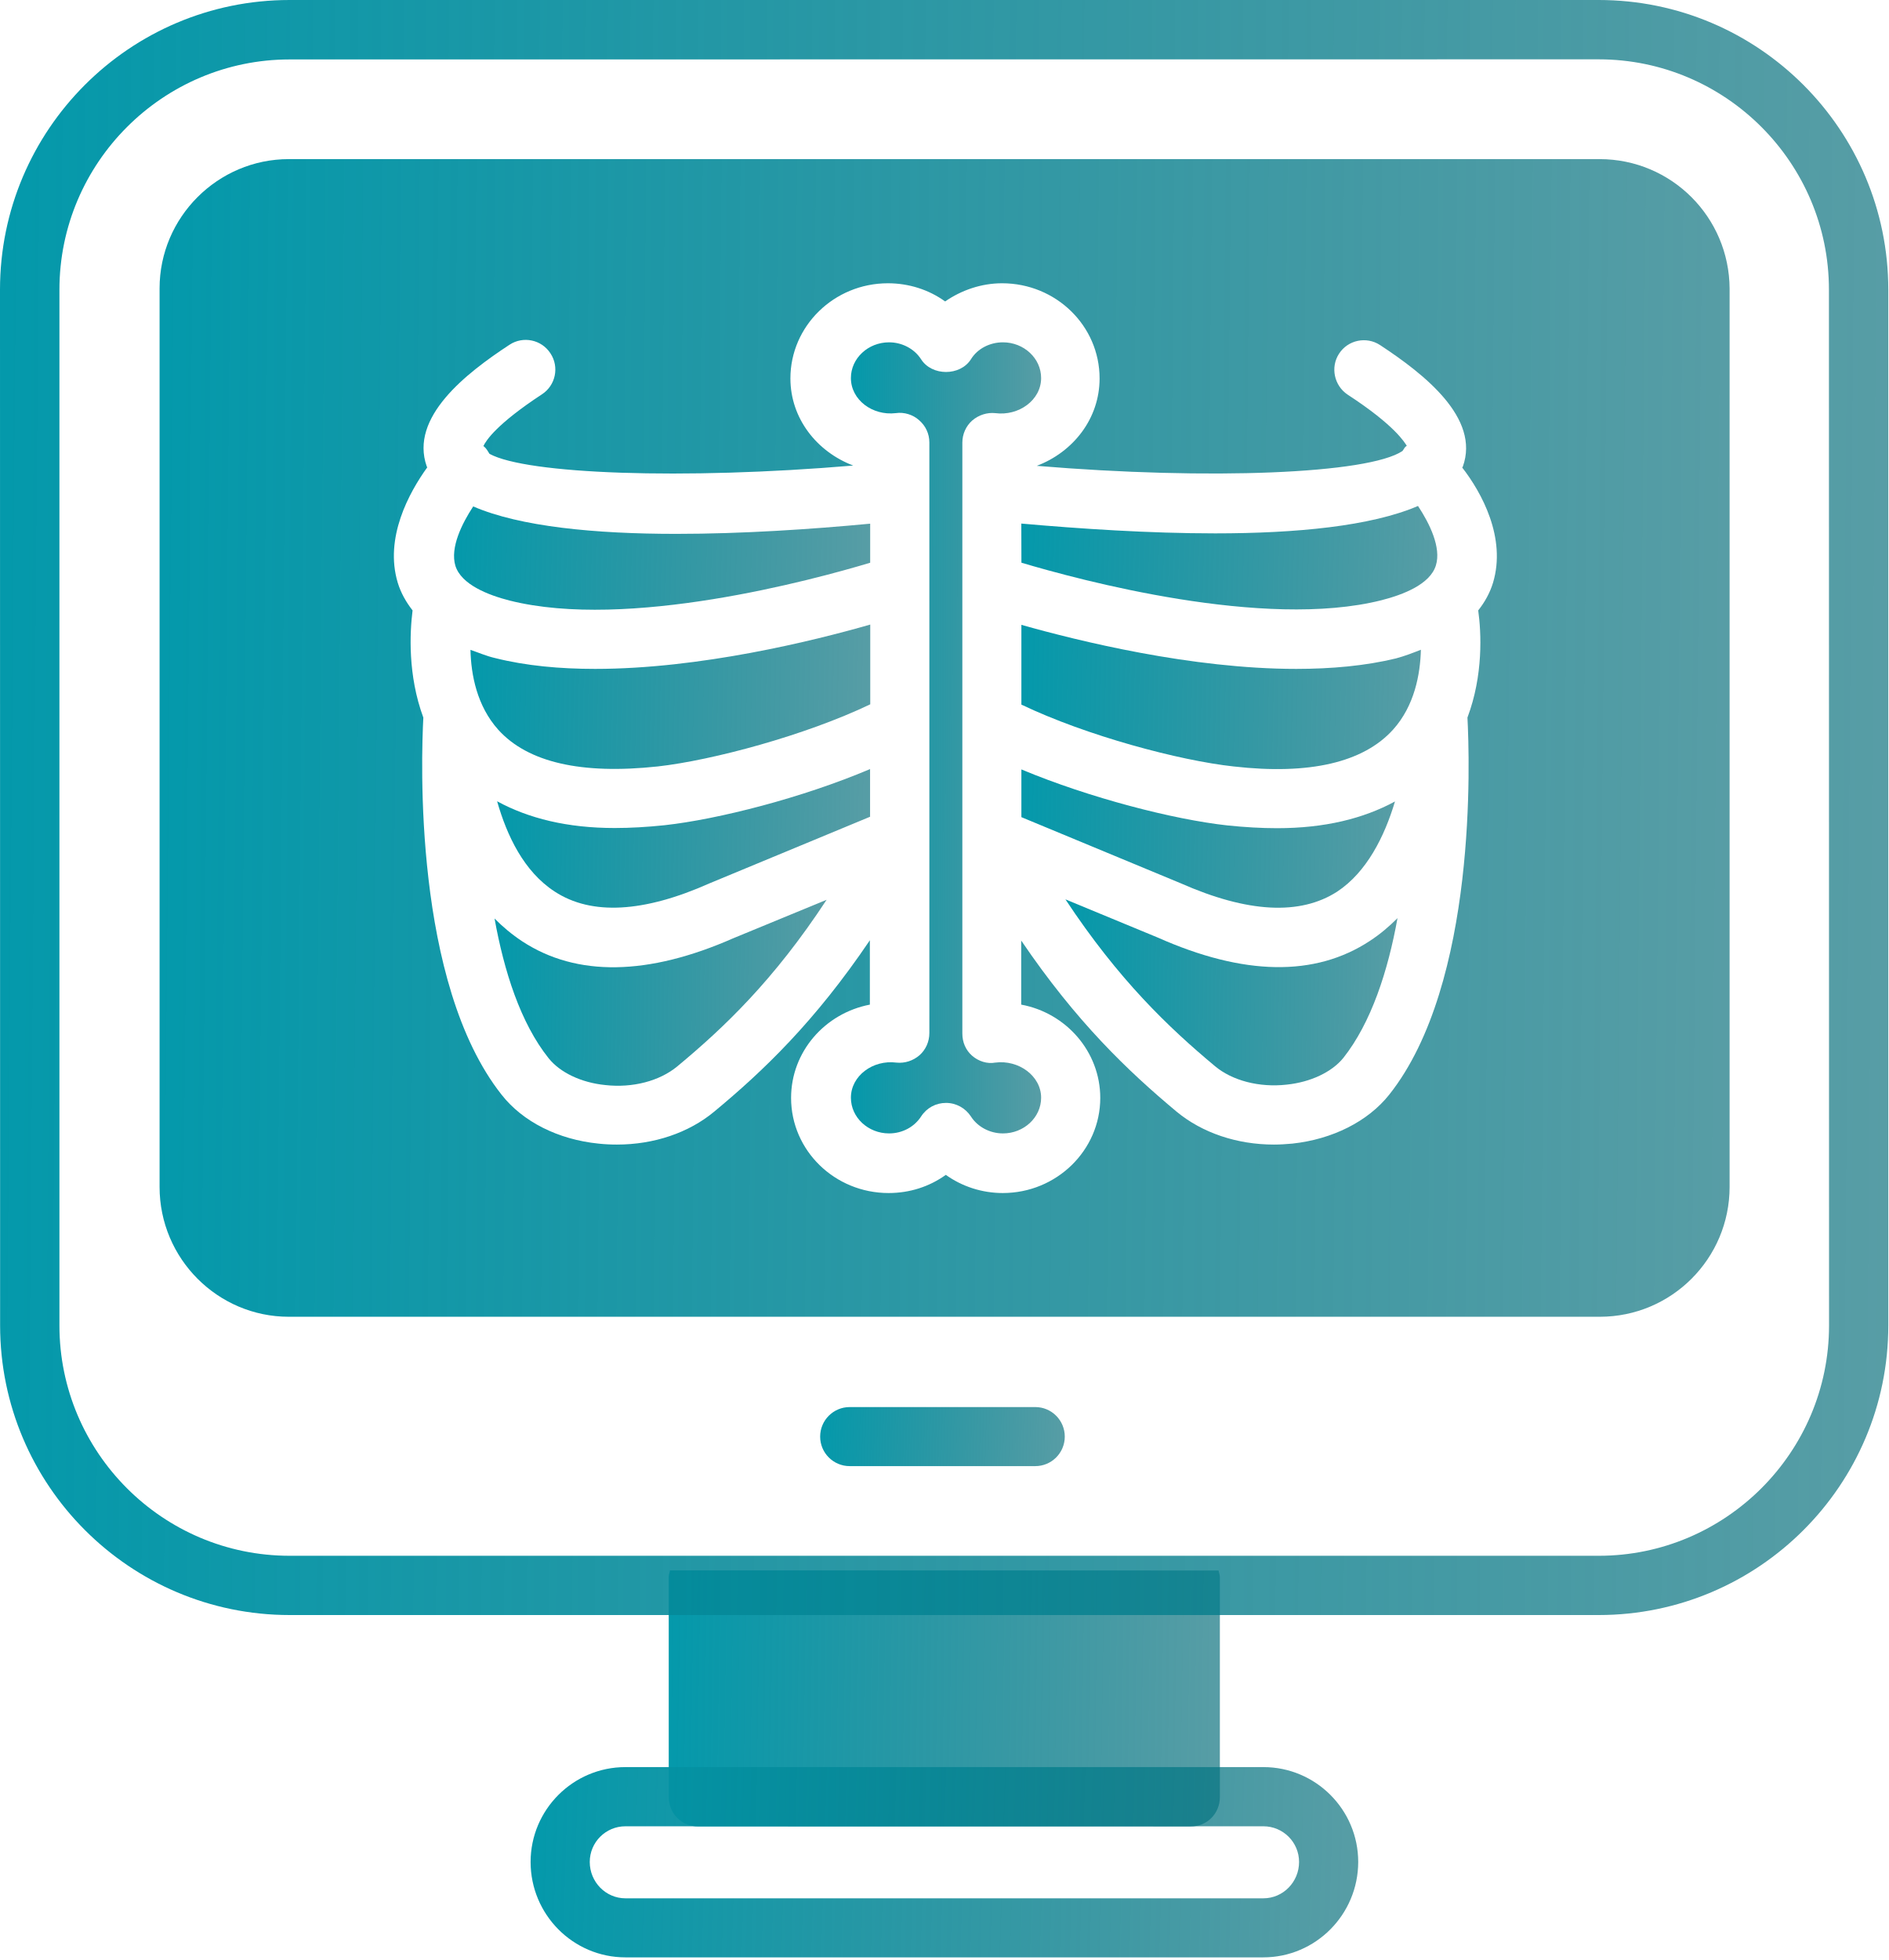
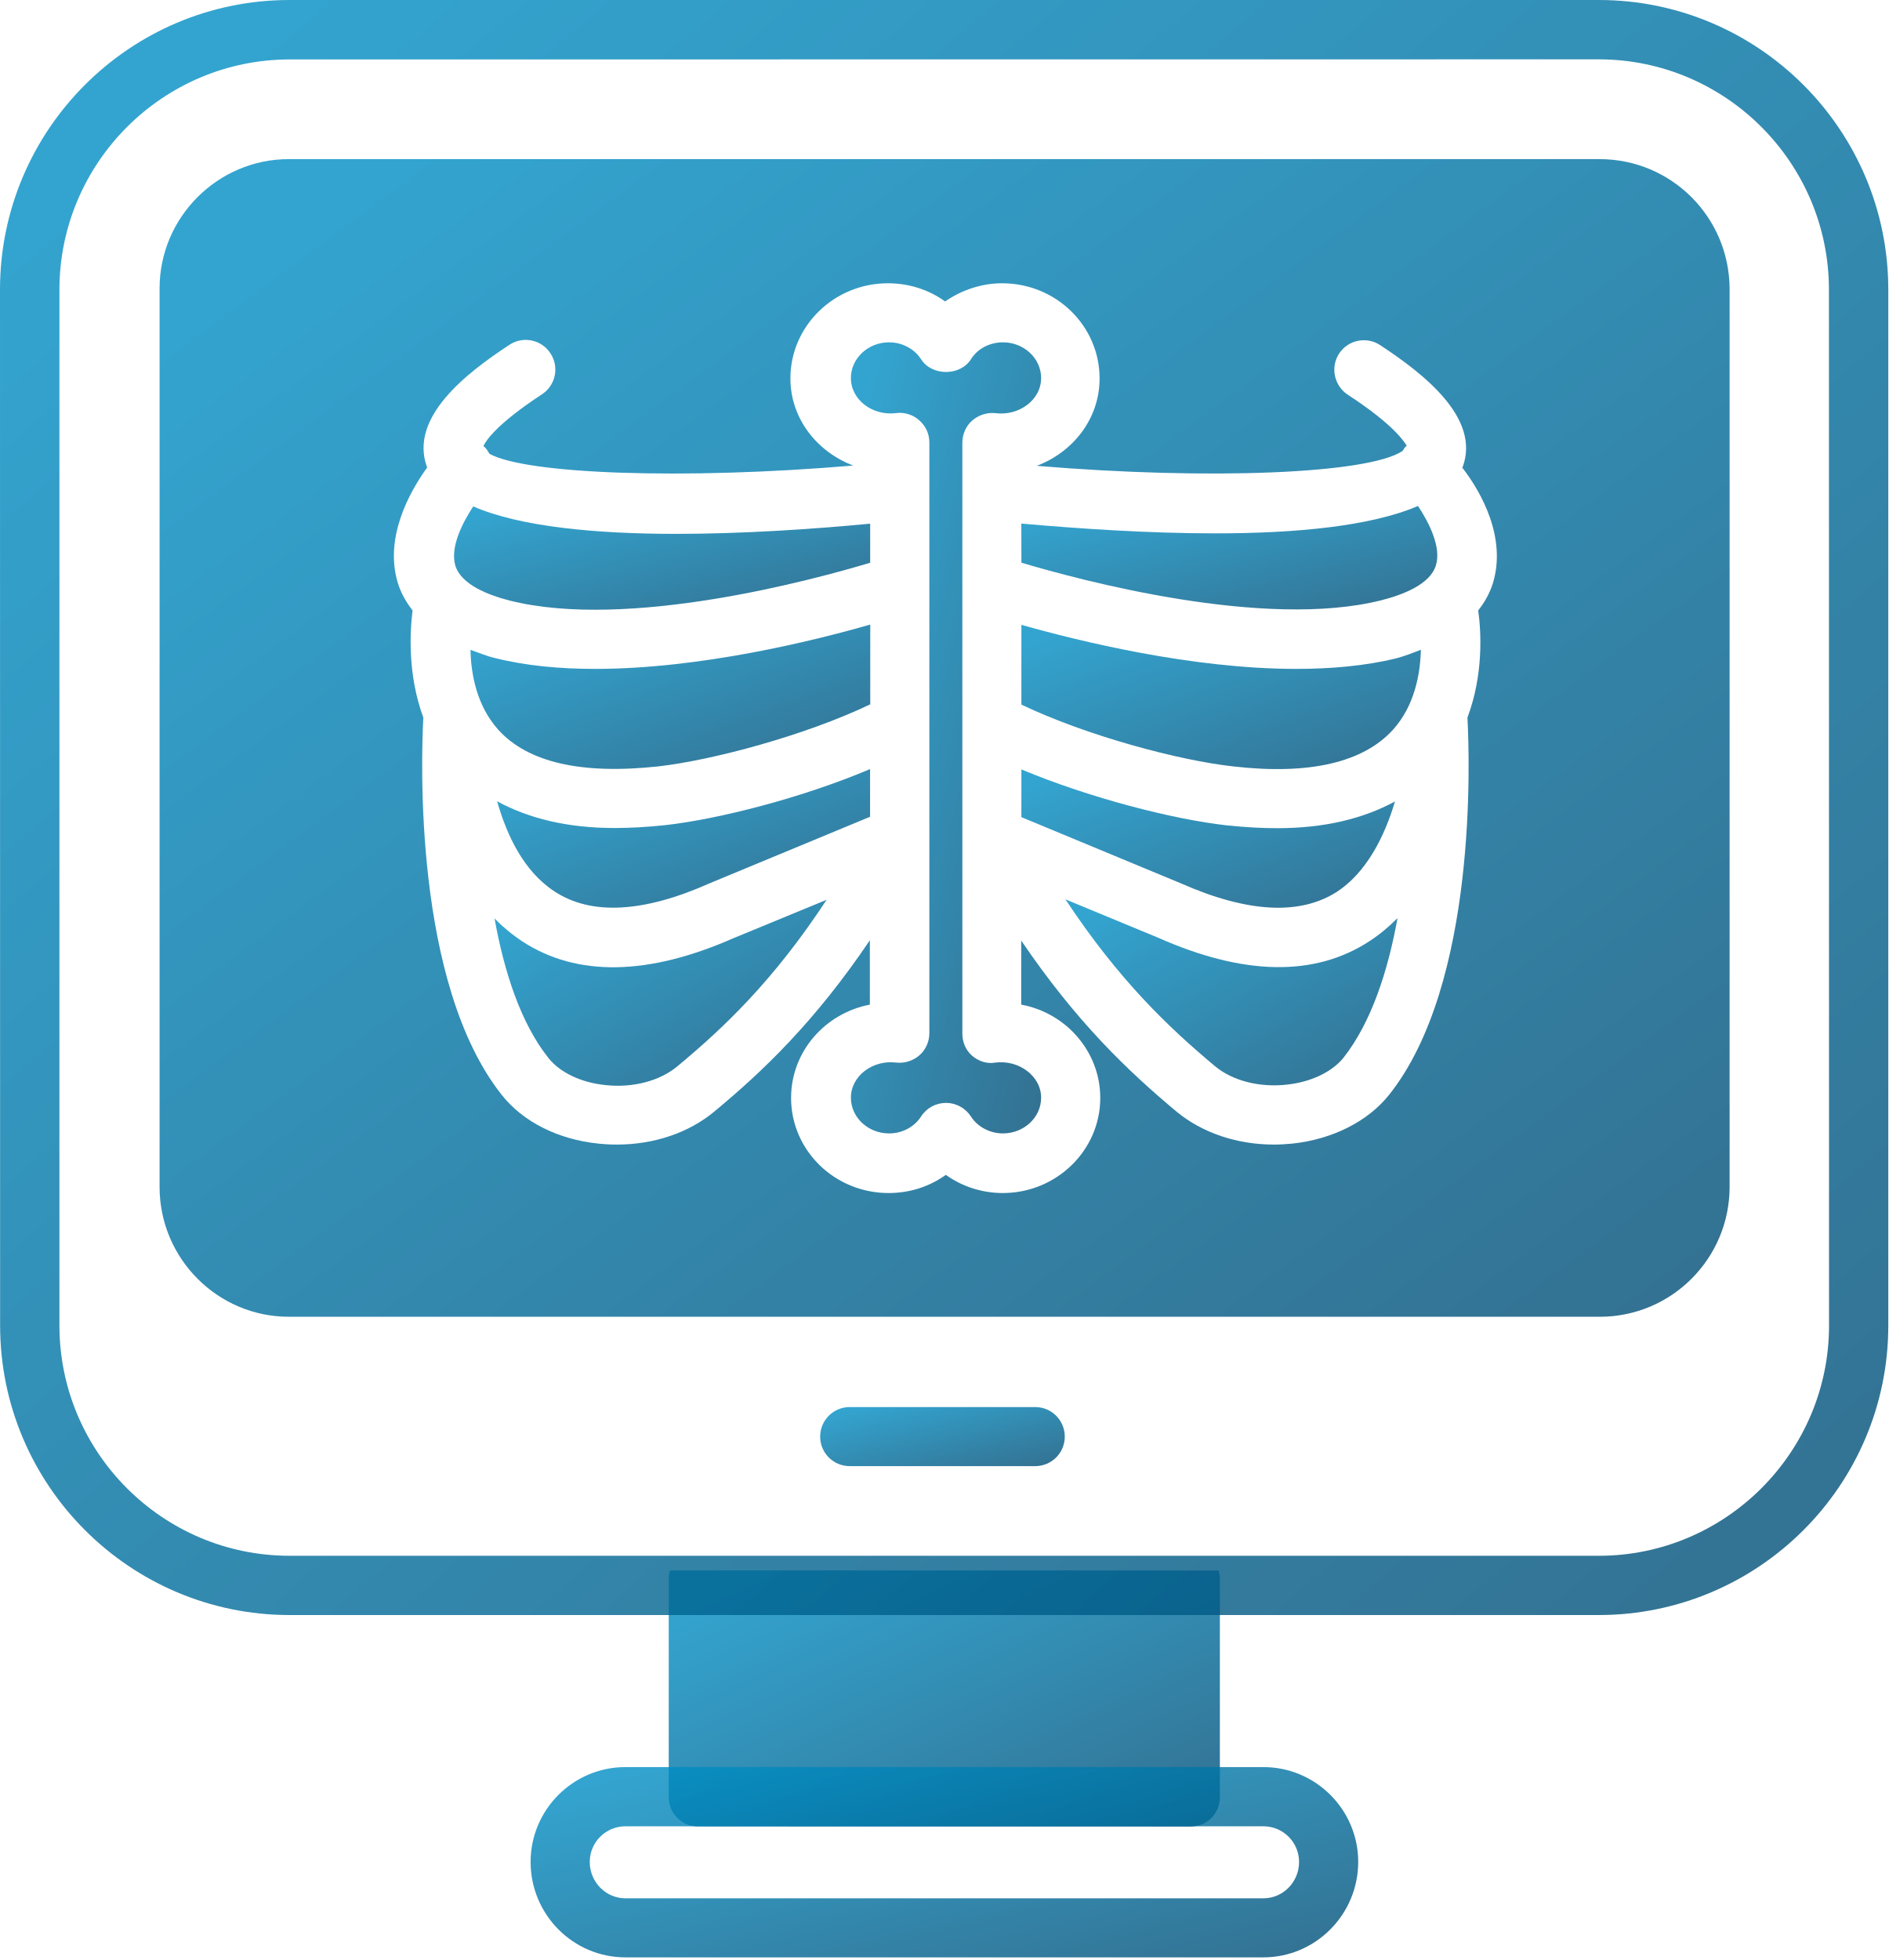
<svg xmlns="http://www.w3.org/2000/svg" width="53" height="55" viewBox="0 0 53 55" fill="none">
-   <path d="M18.805 44.067C18.797 44.127 18.77 44.181 18.77 44.248V50.424C18.77 50.891 19.131 51.253 19.598 51.253L33.41 51.255C33.877 51.255 34.239 50.894 34.239 50.427V44.251C34.239 44.191 34.212 44.129 34.203 44.07L18.805 44.067Z" fill="url(#paint0_linear_6125_204)" />
-   <path d="M44.872 45.32H8.13C3.647 45.32 0.003 41.676 0.003 37.193L0 8.128C0 3.644 3.644 0 8.128 0H44.872C49.356 0 53 3.644 53 8.128V37.193C53.003 41.676 49.356 45.32 44.872 45.32ZM8.13 1.668C4.573 1.668 1.668 4.57 1.668 8.13V37.195C1.668 40.753 4.562 43.657 8.13 43.657H44.875C48.433 43.657 51.337 40.755 51.337 37.195L51.334 8.127C51.334 4.57 48.433 1.665 44.872 1.665L8.13 1.668Z" fill="url(#paint1_linear_6125_204)" />
-   <path d="M35.458 54.926H17.554C16.086 54.926 14.893 53.725 14.893 52.249C14.893 50.781 16.086 49.587 17.554 49.587H35.461C36.929 49.587 38.122 50.781 38.122 52.249C38.12 53.725 36.926 54.926 35.458 54.926ZM17.554 51.248C17.001 51.248 16.553 51.696 16.553 52.249C16.553 52.81 17.001 53.269 17.554 53.269H35.461C36.014 53.269 36.462 52.81 36.462 52.249C36.462 51.696 36.014 51.248 35.461 51.248H17.554Z" fill="url(#paint2_linear_6125_204)" />
-   <path d="M29.058 41.141H23.848C23.389 41.141 23.02 40.769 23.02 40.313C23.02 39.854 23.392 39.484 23.848 39.484H29.058C29.517 39.484 29.886 39.857 29.886 40.313C29.886 40.769 29.517 41.141 29.058 41.141Z" fill="url(#paint3_linear_6125_204)" />
-   <path d="M36.382 18.77C33.438 18.77 30.266 17.985 28.668 17.534V19.772C30.49 20.644 33.1 21.343 34.628 21.508C36.76 21.75 38.272 21.394 39.103 20.471C39.7 19.807 39.864 18.924 39.881 18.233C39.657 18.32 39.441 18.406 39.181 18.476C38.326 18.684 37.368 18.77 36.382 18.77Z" fill="url(#paint4_linear_6125_204)" />
-   <path d="M14.658 26.415C14.372 26.226 14.113 26.01 13.881 25.775C14.148 27.252 14.607 28.704 15.4 29.697C15.719 30.094 16.308 30.38 16.99 30.448C17.76 30.534 18.51 30.334 19.004 29.929C20.316 28.841 21.717 27.511 23.201 25.249L20.583 26.328C18.192 27.381 16.186 27.416 14.658 26.415Z" fill="url(#paint5_linear_6125_204)" />
-   <path d="M18.65 23.157C18.159 23.208 17.692 23.235 17.252 23.235C15.929 23.235 14.841 22.968 13.953 22.485C14.228 23.451 14.704 24.455 15.567 25.017C16.596 25.692 18.064 25.613 19.921 24.785L24.421 22.919V21.581C22.52 22.388 20.153 22.992 18.65 23.157Z" fill="url(#paint6_linear_6125_204)" />
-   <path d="M18.466 21.507C19.994 21.335 22.604 20.636 24.426 19.764V17.526C22.828 17.985 19.648 18.77 16.703 18.77C15.718 18.77 14.768 18.684 13.904 18.468C13.645 18.409 13.429 18.311 13.205 18.236C13.221 18.935 13.386 19.807 13.982 20.474C14.811 21.394 16.315 21.739 18.466 21.507Z" fill="url(#paint7_linear_6125_204)" />
-   <path d="M28.669 15.79C30.294 16.274 35.476 17.675 38.775 16.843C39.387 16.687 40.141 16.395 40.302 15.866C40.459 15.364 40.122 14.684 39.8 14.198C38.478 14.767 36.372 14.967 34.108 14.967C32.251 14.967 30.315 14.838 28.666 14.692L28.669 15.79Z" fill="url(#paint8_linear_6125_204)" />
-   <path d="M12.782 15.877C12.947 16.403 13.697 16.698 14.31 16.854C17.619 17.683 22.81 16.276 24.424 15.791V14.695C22.775 14.851 20.84 14.981 18.975 14.981C16.713 14.981 14.597 14.781 13.282 14.211C12.966 14.692 12.629 15.367 12.782 15.877Z" fill="url(#paint9_linear_6125_204)" />
-   <path d="M32.496 26.309L29.904 25.237C31.4 27.499 32.798 28.83 34.102 29.918C34.585 30.323 35.346 30.523 36.115 30.436C36.79 30.366 37.384 30.082 37.705 29.686C38.491 28.692 38.958 27.24 39.225 25.764C38.993 25.996 38.742 26.212 38.447 26.404C36.909 27.416 34.906 27.381 32.496 26.309Z" fill="url(#paint10_linear_6125_204)" />
-   <path d="M44.894 4.465H8.106C6.112 4.465 4.479 6.098 4.479 8.092V33.306C4.479 35.319 6.112 36.95 8.106 36.95H44.902C46.916 36.95 48.546 35.316 48.546 33.306V8.103C48.538 6.097 46.916 4.465 44.894 4.465ZM41.906 16.352C41.819 16.638 41.674 16.897 41.49 17.129C41.577 17.75 41.636 18.943 41.188 20.136C41.247 21.267 41.474 27.591 38.993 30.717C38.397 31.467 37.404 31.969 36.273 32.091C36.1 32.107 35.927 32.118 35.754 32.118C34.718 32.118 33.741 31.788 33.025 31.195C31.66 30.056 30.21 28.674 28.663 26.393V28.191C29.924 28.423 30.882 29.513 30.882 30.809C30.882 32.277 29.657 33.478 28.145 33.478C27.568 33.478 27.006 33.297 26.547 32.968C26.088 33.297 25.538 33.478 24.941 33.478C23.43 33.478 22.204 32.285 22.204 30.809C22.204 29.513 23.154 28.433 24.415 28.191V26.385C22.868 28.674 21.419 30.056 20.045 31.195C19.327 31.791 18.352 32.118 17.316 32.118C17.143 32.118 16.97 32.11 16.798 32.091C15.667 31.977 14.673 31.478 14.077 30.717C11.599 27.58 11.823 21.267 11.882 20.136C11.442 18.943 11.502 17.753 11.58 17.129C11.399 16.897 11.251 16.638 11.164 16.352C10.784 15.091 11.483 13.82 11.993 13.113C11.993 13.105 11.977 13.097 11.977 13.086C11.494 11.712 13.073 10.478 14.301 9.674C14.681 9.423 15.2 9.528 15.451 9.917C15.702 10.297 15.597 10.816 15.208 11.067C13.947 11.895 13.645 12.354 13.567 12.519C13.567 12.519 13.575 12.527 13.583 12.527C13.653 12.586 13.696 12.665 13.739 12.735C14.776 13.305 19.165 13.469 23.948 13.064C22.927 12.676 22.185 11.742 22.185 10.619C22.185 9.15 23.41 7.949 24.922 7.949C25.511 7.949 26.072 8.13 26.528 8.459C26.987 8.141 27.548 7.949 28.126 7.949C29.638 7.949 30.863 9.142 30.863 10.619C30.863 11.75 30.121 12.684 29.1 13.072C33.954 13.477 38.402 13.296 39.363 12.657C39.398 12.614 39.414 12.57 39.45 12.535C39.458 12.527 39.477 12.519 39.485 12.508C39.425 12.422 39.166 11.947 37.827 11.075C37.447 10.824 37.336 10.306 37.584 9.925C37.836 9.536 38.354 9.434 38.734 9.682C39.971 10.495 41.55 11.728 41.058 13.094C41.058 13.102 41.042 13.11 41.042 13.121C41.585 13.82 42.284 15.089 41.906 16.352Z" fill="url(#paint11_linear_6125_204)" />
-   <path d="M37.529 25.022C38.358 24.477 38.86 23.475 39.154 22.49C38.264 22.973 37.176 23.24 35.845 23.24C35.405 23.24 34.938 23.213 34.447 23.162C32.944 22.997 30.587 22.393 28.668 21.591V22.93L33.143 24.787C35.025 25.618 36.493 25.689 37.529 25.022Z" fill="url(#paint12_linear_6125_204)" />
-   <path d="M27.287 29.627C27.106 29.47 27.011 29.246 27.011 29.006V12.422C27.011 12.179 27.114 11.955 27.287 11.801C27.468 11.644 27.71 11.569 27.934 11.593C28.59 11.68 29.222 11.231 29.222 10.608C29.222 10.055 28.739 9.606 28.15 9.606C27.778 9.606 27.432 9.787 27.252 10.082C26.949 10.557 26.156 10.557 25.853 10.082C25.664 9.787 25.319 9.606 24.954 9.606C24.366 9.606 23.883 10.055 23.883 10.608C23.883 11.221 24.488 11.671 25.143 11.593C25.375 11.558 25.627 11.636 25.799 11.793C25.98 11.949 26.085 12.173 26.085 12.414V28.989C26.085 29.232 25.983 29.456 25.81 29.61C25.629 29.767 25.394 29.842 25.162 29.818C24.498 29.732 23.883 30.191 23.883 30.803C23.883 31.357 24.366 31.805 24.954 31.805C25.327 31.805 25.662 31.624 25.853 31.33C26.01 31.087 26.269 30.949 26.552 30.949C26.838 30.949 27.098 31.095 27.252 31.33C27.44 31.624 27.786 31.805 28.15 31.805C28.739 31.805 29.222 31.357 29.222 30.803C29.222 30.191 28.59 29.732 27.934 29.818C27.71 29.859 27.468 29.783 27.287 29.627Z" fill="url(#paint13_linear_6125_204)" />
+   <path d="M18.805 44.067C18.797 44.127 18.77 44.181 18.77 44.248V50.424C18.77 50.891 19.131 51.253 19.598 51.253L33.41 51.255C33.877 51.255 34.239 50.894 34.239 50.427V44.251C34.239 44.191 34.212 44.129 34.203 44.07L18.805 44.067Z" fill="url(#paint0_linear_6125_204)" fill-opacity="0.8" />
+   <path d="M44.872 45.32H8.13C3.647 45.32 0.003 41.676 0.003 37.193L0 8.128C0 3.644 3.644 0 8.128 0H44.872C49.356 0 53 3.644 53 8.128V37.193C53.003 41.676 49.356 45.32 44.872 45.32ZM8.13 1.668C4.573 1.668 1.668 4.57 1.668 8.13V37.195C1.668 40.753 4.562 43.657 8.13 43.657H44.875C48.433 43.657 51.337 40.755 51.337 37.195L51.334 8.127C51.334 4.57 48.433 1.665 44.872 1.665L8.13 1.668Z" fill="url(#paint1_linear_6125_204)" fill-opacity="0.8" />
+   <path d="M35.458 54.926H17.554C16.086 54.926 14.893 53.725 14.893 52.249C14.893 50.781 16.086 49.587 17.554 49.587H35.461C36.929 49.587 38.122 50.781 38.122 52.249C38.12 53.725 36.926 54.926 35.458 54.926ZM17.554 51.248C17.001 51.248 16.553 51.696 16.553 52.249C16.553 52.81 17.001 53.269 17.554 53.269H35.461C36.014 53.269 36.462 52.81 36.462 52.249C36.462 51.696 36.014 51.248 35.461 51.248H17.554Z" fill="url(#paint2_linear_6125_204)" fill-opacity="0.8" />
+   <path d="M29.058 41.141H23.848C23.389 41.141 23.02 40.769 23.02 40.313C23.02 39.854 23.392 39.484 23.848 39.484H29.058C29.517 39.484 29.886 39.857 29.886 40.313C29.886 40.769 29.517 41.141 29.058 41.141Z" fill="url(#paint3_linear_6125_204)" fill-opacity="0.8" />
+   <path d="M36.382 18.77C33.438 18.77 30.266 17.985 28.668 17.534V19.772C30.49 20.644 33.1 21.343 34.628 21.508C36.76 21.75 38.272 21.394 39.103 20.471C39.7 19.807 39.864 18.924 39.881 18.233C39.657 18.32 39.441 18.406 39.181 18.476C38.326 18.684 37.368 18.77 36.382 18.77Z" fill="url(#paint4_linear_6125_204)" fill-opacity="0.8" />
+   <path d="M14.658 26.415C14.372 26.226 14.113 26.01 13.881 25.775C14.148 27.252 14.607 28.704 15.4 29.697C15.719 30.094 16.308 30.38 16.99 30.448C17.76 30.534 18.51 30.334 19.004 29.929C20.316 28.841 21.717 27.511 23.201 25.249L20.583 26.328C18.192 27.381 16.186 27.416 14.658 26.415Z" fill="url(#paint5_linear_6125_204)" fill-opacity="0.8" />
+   <path d="M18.65 23.157C18.159 23.208 17.692 23.235 17.252 23.235C15.929 23.235 14.841 22.968 13.953 22.485C14.228 23.451 14.704 24.455 15.567 25.017C16.596 25.692 18.064 25.613 19.921 24.785L24.421 22.919V21.581C22.52 22.388 20.153 22.992 18.65 23.157Z" fill="url(#paint6_linear_6125_204)" fill-opacity="0.8" />
+   <path d="M18.466 21.507C19.994 21.335 22.604 20.636 24.426 19.764V17.526C22.828 17.985 19.648 18.77 16.703 18.77C15.718 18.77 14.768 18.684 13.904 18.468C13.645 18.409 13.429 18.311 13.205 18.236C13.221 18.935 13.386 19.807 13.982 20.474C14.811 21.394 16.315 21.739 18.466 21.507Z" fill="url(#paint7_linear_6125_204)" fill-opacity="0.8" />
+   <path d="M28.669 15.79C30.294 16.274 35.476 17.675 38.775 16.843C39.387 16.687 40.141 16.395 40.302 15.866C40.459 15.364 40.122 14.684 39.8 14.198C38.478 14.767 36.372 14.967 34.108 14.967C32.251 14.967 30.315 14.838 28.666 14.692L28.669 15.79Z" fill="url(#paint8_linear_6125_204)" fill-opacity="0.8" />
+   <path d="M12.782 15.877C12.947 16.403 13.697 16.698 14.31 16.854C17.619 17.683 22.81 16.276 24.424 15.791V14.695C22.775 14.851 20.84 14.981 18.975 14.981C16.713 14.981 14.597 14.781 13.282 14.211C12.966 14.692 12.629 15.367 12.782 15.877Z" fill="url(#paint9_linear_6125_204)" fill-opacity="0.8" />
+   <path d="M32.496 26.309L29.904 25.237C31.4 27.499 32.798 28.83 34.102 29.918C34.585 30.323 35.346 30.523 36.115 30.436C36.79 30.366 37.384 30.082 37.705 29.686C38.491 28.692 38.958 27.24 39.225 25.764C38.993 25.996 38.742 26.212 38.447 26.404C36.909 27.416 34.906 27.381 32.496 26.309Z" fill="url(#paint10_linear_6125_204)" fill-opacity="0.8" />
+   <path d="M44.894 4.465H8.106C6.112 4.465 4.479 6.098 4.479 8.092V33.306C4.479 35.319 6.112 36.95 8.106 36.95H44.902C46.916 36.95 48.546 35.316 48.546 33.306V8.103C48.538 6.097 46.916 4.465 44.894 4.465ZM41.906 16.352C41.819 16.638 41.674 16.897 41.49 17.129C41.577 17.75 41.636 18.943 41.188 20.136C41.247 21.267 41.474 27.591 38.993 30.717C38.397 31.467 37.404 31.969 36.273 32.091C36.1 32.107 35.927 32.118 35.754 32.118C34.718 32.118 33.741 31.788 33.025 31.195C31.66 30.056 30.21 28.674 28.663 26.393V28.191C29.924 28.423 30.882 29.513 30.882 30.809C30.882 32.277 29.657 33.478 28.145 33.478C27.568 33.478 27.006 33.297 26.547 32.968C26.088 33.297 25.538 33.478 24.941 33.478C23.43 33.478 22.204 32.285 22.204 30.809C22.204 29.513 23.154 28.433 24.415 28.191V26.385C22.868 28.674 21.419 30.056 20.045 31.195C19.327 31.791 18.352 32.118 17.316 32.118C17.143 32.118 16.97 32.11 16.798 32.091C15.667 31.977 14.673 31.478 14.077 30.717C11.599 27.58 11.823 21.267 11.882 20.136C11.442 18.943 11.502 17.753 11.58 17.129C11.399 16.897 11.251 16.638 11.164 16.352C10.784 15.091 11.483 13.82 11.993 13.113C11.993 13.105 11.977 13.097 11.977 13.086C11.494 11.712 13.073 10.478 14.301 9.674C14.681 9.423 15.2 9.528 15.451 9.917C15.702 10.297 15.597 10.816 15.208 11.067C13.947 11.895 13.645 12.354 13.567 12.519C13.567 12.519 13.575 12.527 13.583 12.527C13.653 12.586 13.696 12.665 13.739 12.735C14.776 13.305 19.165 13.469 23.948 13.064C22.927 12.676 22.185 11.742 22.185 10.619C22.185 9.15 23.41 7.949 24.922 7.949C25.511 7.949 26.072 8.13 26.528 8.459C26.987 8.141 27.548 7.949 28.126 7.949C29.638 7.949 30.863 9.142 30.863 10.619C30.863 11.75 30.121 12.684 29.1 13.072C33.954 13.477 38.402 13.296 39.363 12.657C39.398 12.614 39.414 12.57 39.45 12.535C39.458 12.527 39.477 12.519 39.485 12.508C39.425 12.422 39.166 11.947 37.827 11.075C37.447 10.824 37.336 10.306 37.584 9.925C37.836 9.536 38.354 9.434 38.734 9.682C39.971 10.495 41.55 11.728 41.058 13.094C41.058 13.102 41.042 13.11 41.042 13.121C41.585 13.82 42.284 15.089 41.906 16.352Z" fill="url(#paint11_linear_6125_204)" fill-opacity="0.8" />
+   <path d="M37.529 25.022C38.358 24.477 38.86 23.475 39.154 22.49C38.264 22.973 37.176 23.24 35.845 23.24C35.405 23.24 34.938 23.213 34.447 23.162C32.944 22.997 30.587 22.393 28.668 21.591V22.93L33.143 24.787C35.025 25.618 36.493 25.689 37.529 25.022Z" fill="url(#paint12_linear_6125_204)" fill-opacity="0.8" />
+   <path d="M27.287 29.627C27.106 29.47 27.011 29.246 27.011 29.006V12.422C27.011 12.179 27.114 11.955 27.287 11.801C27.468 11.644 27.71 11.569 27.934 11.593C28.59 11.68 29.222 11.231 29.222 10.608C29.222 10.055 28.739 9.606 28.15 9.606C27.778 9.606 27.432 9.787 27.252 10.082C26.949 10.557 26.156 10.557 25.853 10.082C25.664 9.787 25.319 9.606 24.954 9.606C24.366 9.606 23.883 10.055 23.883 10.608C23.883 11.221 24.488 11.671 25.143 11.593C25.375 11.558 25.627 11.636 25.799 11.793C25.98 11.949 26.085 12.173 26.085 12.414V28.989C26.085 29.232 25.983 29.456 25.81 29.61C25.629 29.767 25.394 29.842 25.162 29.818C24.498 29.732 23.883 30.191 23.883 30.803C23.883 31.357 24.366 31.805 24.954 31.805C25.327 31.805 25.662 31.624 25.853 31.33C26.01 31.087 26.269 30.949 26.552 30.949C26.838 30.949 27.098 31.095 27.252 31.33C27.44 31.624 27.786 31.805 28.15 31.805C28.739 31.805 29.222 31.357 29.222 30.803C29.222 30.191 28.59 29.732 27.934 29.818C27.71 29.859 27.468 29.783 27.287 29.627Z" fill="url(#paint13_linear_6125_204)" fill-opacity="0.8" />
  <defs>
-     <linearGradient id="paint0_linear_6125_204" x1="18.77" y1="47.661" x2="37.726" y2="47.947" gradientUnits="userSpaceOnUse">
-       <stop stop-color="#0499AB" />
-       <stop offset="1" stop-color="#06646F" stop-opacity="0.6" />
+     <linearGradient id="paint0_linear_6125_204" x1="20.685" y1="44.339" x2="26.586" y2="57.011" gradientUnits="userSpaceOnUse">
+       <stop stop-color="#008DC3" />
+       <stop offset="1" stop-color="#004268" />
    </linearGradient>
-     <linearGradient id="paint1_linear_6125_204" x1="0" y1="22.66" x2="64.959" y2="23.192" gradientUnits="userSpaceOnUse">
-       <stop stop-color="#0499AB" />
-       <stop offset="1" stop-color="#06646F" stop-opacity="0.6" />
+     <linearGradient id="paint1_linear_6125_204" x1="6.563" y1="1.71" x2="54.603" y2="57.771" gradientUnits="userSpaceOnUse">
+       <stop stop-color="#008DC3" />
+       <stop offset="1" stop-color="#004268" />
    </linearGradient>
-     <linearGradient id="paint2_linear_6125_204" x1="14.893" y1="52.257" x2="43.339" y2="53.124" gradientUnits="userSpaceOnUse">
-       <stop stop-color="#0499AB" />
-       <stop offset="1" stop-color="#06646F" stop-opacity="0.6" />
+     <linearGradient id="paint2_linear_6125_204" x1="17.769" y1="49.789" x2="20.275" y2="60.666" gradientUnits="userSpaceOnUse">
+       <stop stop-color="#008DC3" />
+       <stop offset="1" stop-color="#004268" />
    </linearGradient>
-     <linearGradient id="paint3_linear_6125_204" x1="23.02" y1="40.313" x2="31.429" y2="40.557" gradientUnits="userSpaceOnUse">
-       <stop stop-color="#0499AB" />
-       <stop offset="1" stop-color="#06646F" stop-opacity="0.6" />
+     <linearGradient id="paint3_linear_6125_204" x1="23.87" y1="39.547" x2="24.682" y2="42.906" gradientUnits="userSpaceOnUse">
+       <stop stop-color="#008DC3" />
+       <stop offset="1" stop-color="#004268" />
    </linearGradient>
-     <linearGradient id="paint4_linear_6125_204" x1="28.668" y1="19.558" x2="42.406" y2="19.825" gradientUnits="userSpaceOnUse">
-       <stop stop-color="#0499AB" />
-       <stop offset="1" stop-color="#06646F" stop-opacity="0.6" />
+     <linearGradient id="paint4_linear_6125_204" x1="30.056" y1="17.687" x2="32.834" y2="25.365" gradientUnits="userSpaceOnUse">
+       <stop stop-color="#008DC3" />
+       <stop offset="1" stop-color="#004268" />
    </linearGradient>
-     <linearGradient id="paint5_linear_6125_204" x1="13.881" y1="27.858" x2="25.303" y2="28.001" gradientUnits="userSpaceOnUse">
-       <stop stop-color="#0499AB" />
-       <stop offset="1" stop-color="#06646F" stop-opacity="0.6" />
+     <linearGradient id="paint5_linear_6125_204" x1="15.035" y1="25.446" x2="19.813" y2="33.961" gradientUnits="userSpaceOnUse">
+       <stop stop-color="#008DC3" />
+       <stop offset="1" stop-color="#004268" />
    </linearGradient>
-     <linearGradient id="paint6_linear_6125_204" x1="13.953" y1="23.526" x2="26.779" y2="23.767" gradientUnits="userSpaceOnUse">
-       <stop stop-color="#0499AB" />
-       <stop offset="1" stop-color="#06646F" stop-opacity="0.6" />
+     <linearGradient id="paint6_linear_6125_204" x1="15.249" y1="21.727" x2="17.979" y2="29.056" gradientUnits="userSpaceOnUse">
+       <stop stop-color="#008DC3" />
+       <stop offset="1" stop-color="#004268" />
    </linearGradient>
-     <linearGradient id="paint7_linear_6125_204" x1="13.205" y1="19.552" x2="26.954" y2="19.819" gradientUnits="userSpaceOnUse">
-       <stop stop-color="#0499AB" />
-       <stop offset="1" stop-color="#06646F" stop-opacity="0.6" />
+     <linearGradient id="paint7_linear_6125_204" x1="14.595" y1="17.679" x2="17.375" y2="25.364" gradientUnits="userSpaceOnUse">
+       <stop stop-color="#008DC3" />
+       <stop offset="1" stop-color="#004268" />
    </linearGradient>
-     <linearGradient id="paint8_linear_6125_204" x1="28.666" y1="15.65" x2="42.966" y2="16.052" gradientUnits="userSpaceOnUse">
-       <stop stop-color="#0499AB" />
-       <stop offset="1" stop-color="#06646F" stop-opacity="0.6" />
+     <linearGradient id="paint8_linear_6125_204" x1="30.112" y1="14.307" x2="31.573" y2="20.172" gradientUnits="userSpaceOnUse">
+       <stop stop-color="#008DC3" />
+       <stop offset="1" stop-color="#004268" />
    </linearGradient>
-     <linearGradient id="paint9_linear_6125_204" x1="12.744" y1="15.661" x2="27.049" y2="16.065" gradientUnits="userSpaceOnUse">
-       <stop stop-color="#0499AB" />
-       <stop offset="1" stop-color="#06646F" stop-opacity="0.6" />
+     <linearGradient id="paint9_linear_6125_204" x1="14.191" y1="14.321" x2="15.647" y2="20.177" gradientUnits="userSpaceOnUse">
+       <stop stop-color="#008DC3" />
+       <stop offset="1" stop-color="#004268" />
    </linearGradient>
-     <linearGradient id="paint10_linear_6125_204" x1="29.904" y1="27.847" x2="41.327" y2="27.99" gradientUnits="userSpaceOnUse">
-       <stop stop-color="#0499AB" />
-       <stop offset="1" stop-color="#06646F" stop-opacity="0.6" />
+     <linearGradient id="paint10_linear_6125_204" x1="31.058" y1="25.434" x2="35.836" y2="33.949" gradientUnits="userSpaceOnUse">
+       <stop stop-color="#008DC3" />
+       <stop offset="1" stop-color="#004268" />
    </linearGradient>
-     <linearGradient id="paint11_linear_6125_204" x1="4.479" y1="20.707" x2="58.489" y2="21.22" gradientUnits="userSpaceOnUse">
-       <stop stop-color="#0499AB" />
-       <stop offset="1" stop-color="#06646F" stop-opacity="0.6" />
+     <linearGradient id="paint11_linear_6125_204" x1="9.936" y1="5.69" x2="43.243" y2="50.776" gradientUnits="userSpaceOnUse">
+       <stop stop-color="#008DC3" />
+       <stop offset="1" stop-color="#004268" />
    </linearGradient>
-     <linearGradient id="paint12_linear_6125_204" x1="28.668" y1="23.532" x2="41.517" y2="23.775" gradientUnits="userSpaceOnUse">
-       <stop stop-color="#0499AB" />
-       <stop offset="1" stop-color="#06646F" stop-opacity="0.6" />
+     <linearGradient id="paint12_linear_6125_204" x1="29.967" y1="21.738" x2="32.681" y2="29.057" gradientUnits="userSpaceOnUse">
+       <stop stop-color="#008DC3" />
+       <stop offset="1" stop-color="#004268" />
    </linearGradient>
-     <linearGradient id="paint13_linear_6125_204" x1="23.883" y1="20.706" x2="30.427" y2="20.717" gradientUnits="userSpaceOnUse">
-       <stop stop-color="#0499AB" />
-       <stop offset="1" stop-color="#06646F" stop-opacity="0.6" />
+     <linearGradient id="paint13_linear_6125_204" x1="24.544" y1="10.444" x2="35.351" y2="13.038" gradientUnits="userSpaceOnUse">
+       <stop stop-color="#008DC3" />
+       <stop offset="1" stop-color="#004268" />
    </linearGradient>
  </defs>
</svg>
